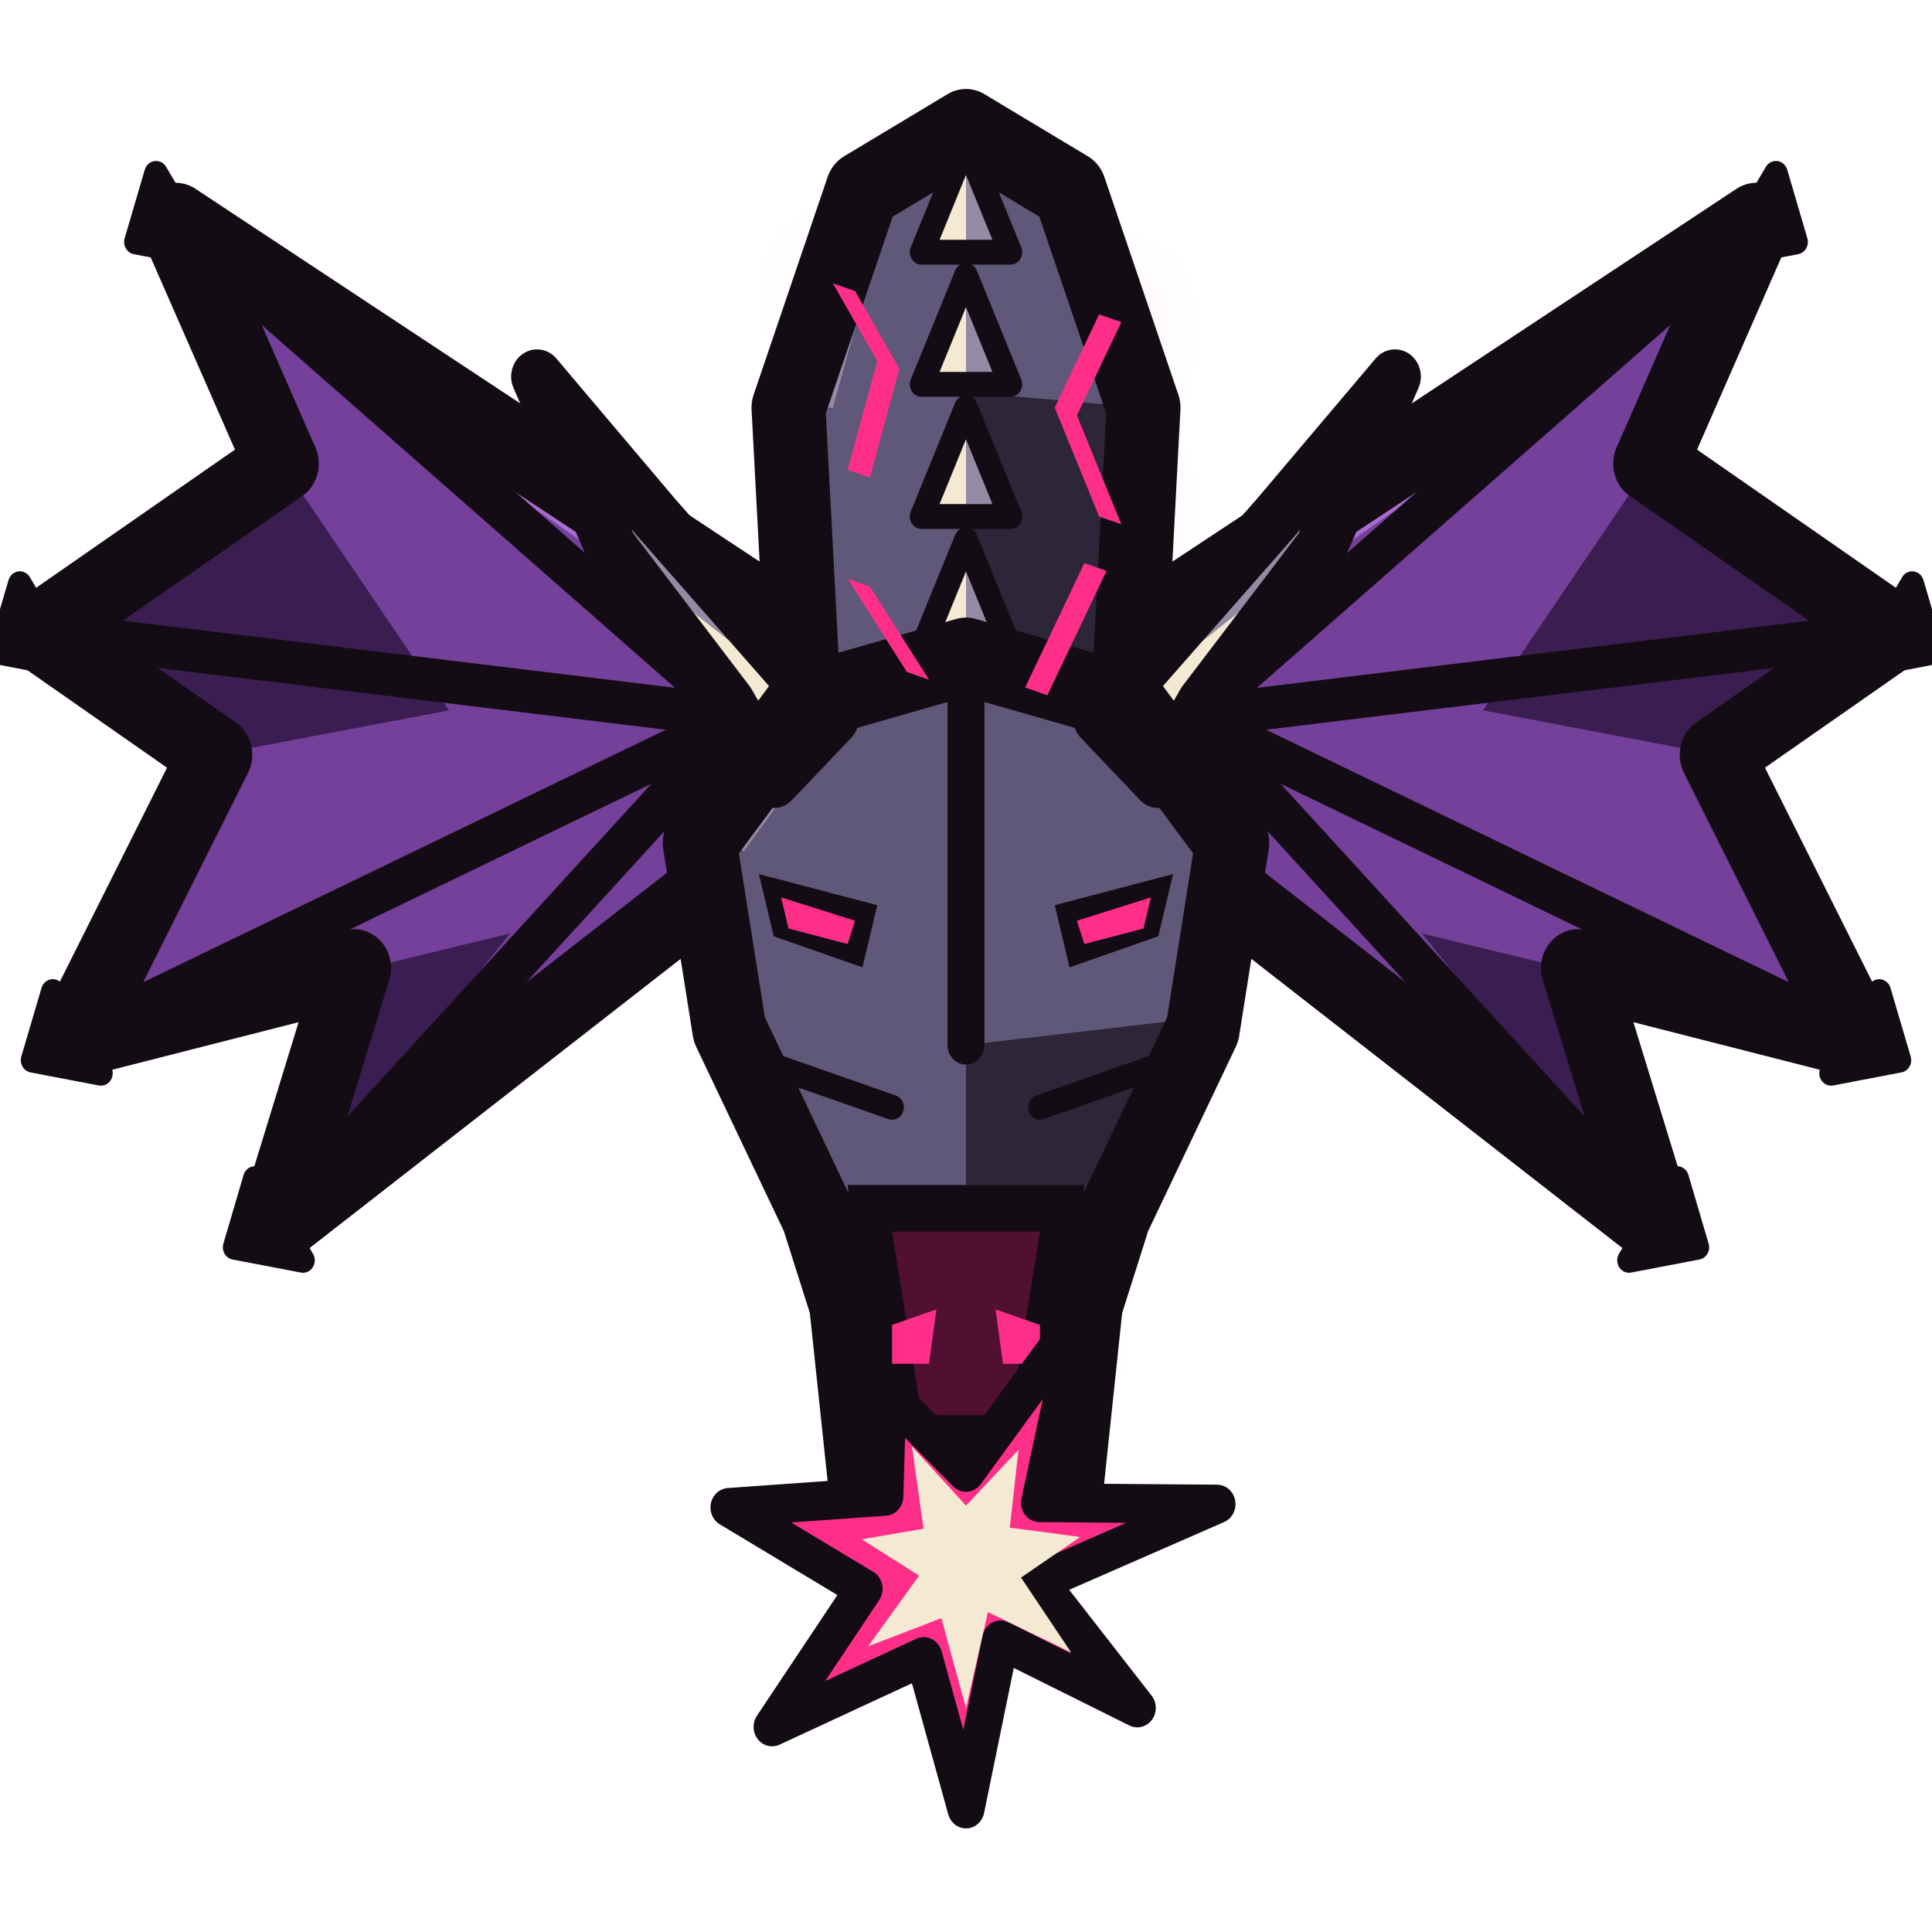
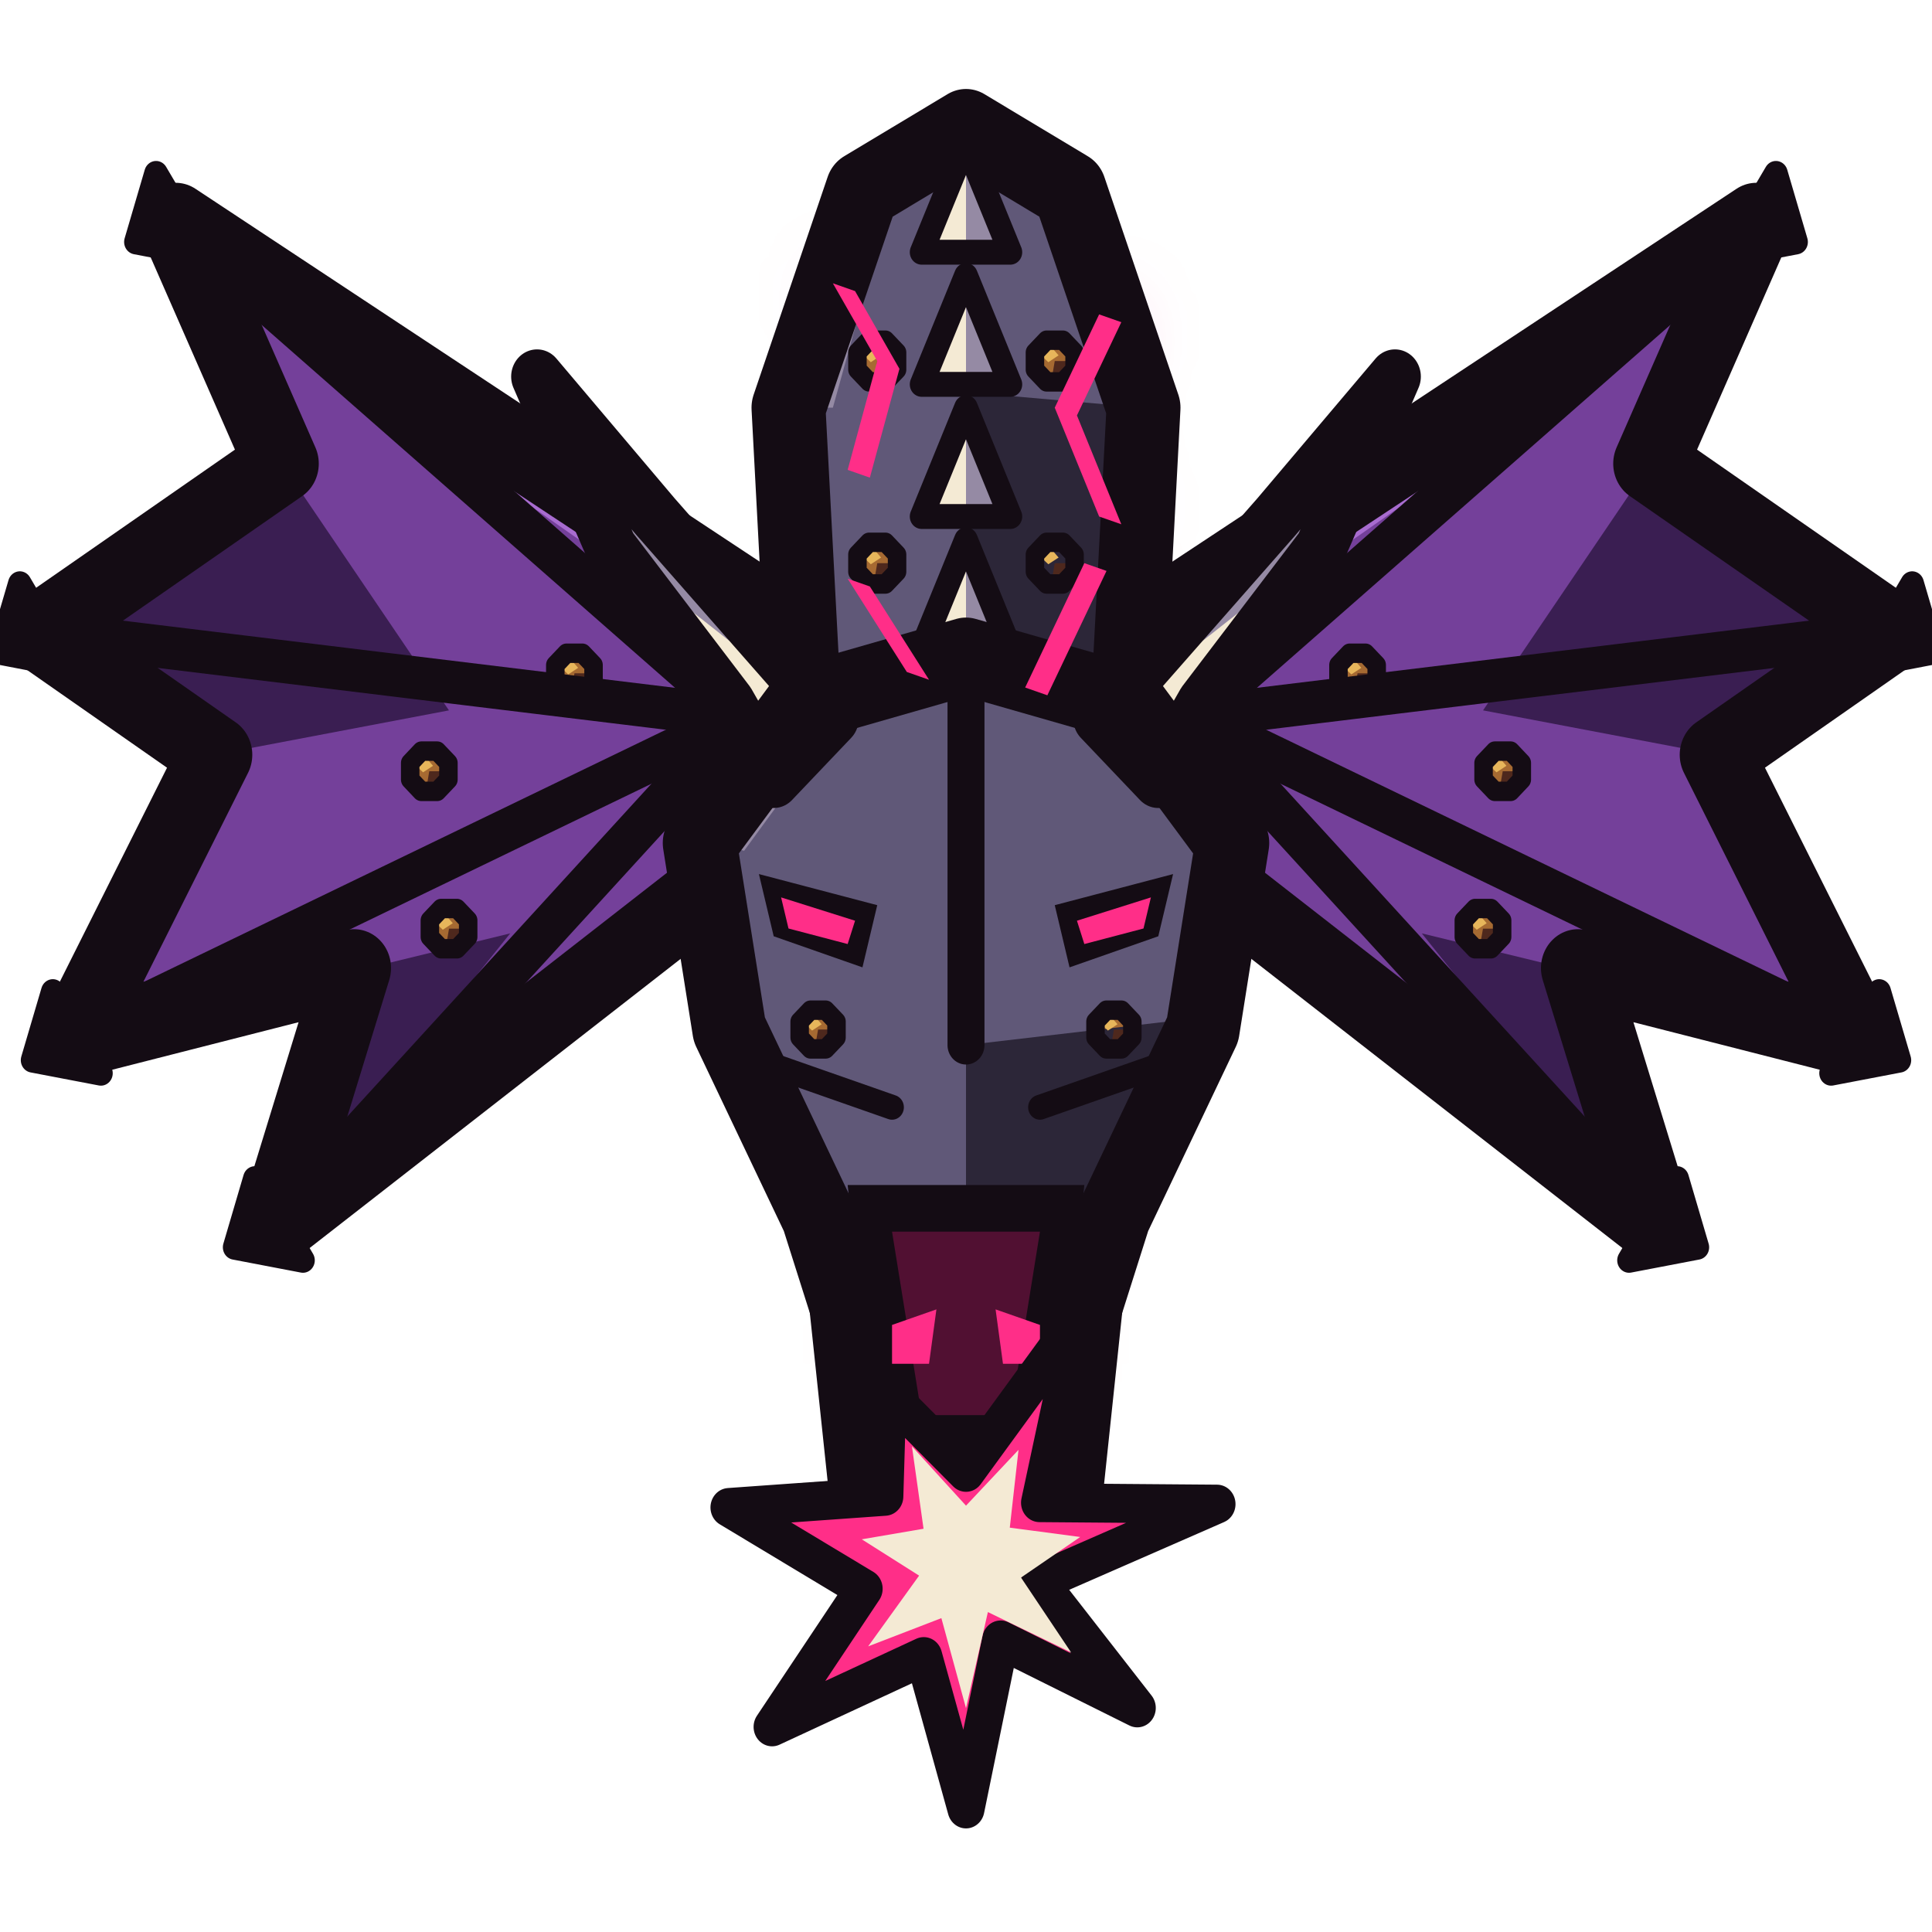
<svg xmlns="http://www.w3.org/2000/svg" viewBox="0 0 256 256" width="256" height="256">
  <defs>
    <filter id="blur" filterUnits="userSpaceOnUse" x="-64" y="-64" width="384" height="384">
      <feGaussianBlur stdDeviation="5" />
    </filter>
  </defs>
  <g transform="translate(128 122) scale(0.98 1.03) translate(-128 -128)">
    <g id="glow-back">
      <g>
        <polygon points="110,46 116,56 112,70 115,71 119,57 113,47" fill="#FF2E88" filter="url(#blur)" opacity="0.62" />
        <polygon points="146,50 140,62 146,76 149,77 143,63 149,51" fill="#FF2E88" filter="url(#blur)" opacity="0.62" />
        <polygon points="112,84 120,96 123,97 115,85" fill="#FF2E88" filter="url(#blur)" opacity="0.62" />
        <polygon points="144,82 136,98 139,99 147,83" fill="#FF2E88" filter="url(#blur)" opacity="0.62" />
      </g>
      <g>
        <polygon points="118,168 138,168 134,191.6 122,191.6" fill="#8E1450" filter="url(#blur)" opacity="0.31" />
        <polygon points="103,125 113,128 112,131 104,129" fill="#FF2E88" filter="url(#blur)" opacity="0.62" />
        <polygon points="118,180 124,178 123,185 118,185" fill="#FF2E88" filter="url(#blur)" opacity="0.62" />
        <polygon points="153,125 143,128 144,131 152,129" fill="#FF2E88" filter="url(#blur)" opacity="0.62" />
        <polygon points="138,180 132,178 133,185 138,185" fill="#FF2E88" filter="url(#blur)" opacity="0.62" />
      </g>
    </g>
    <g id="body">
      <g class="part" data-part="wing0">
        <g class="base">
          <polygon points="100.59,88.02 21.15,38.07 35.49,69.2 2.73,90.86 26.5,106.65 7.19,143.33 45.26,134.09 34.51,167.4 96.03,121.78" fill="#74409A" />
          <polygon points="15.77,40.68 18.49,31.86 24.99,42.36" fill="#F4EAD4" />
          <polygon points="-2.65,93.47 0.07,84.65 6.57,95.16" fill="#F4EAD4" />
          <polygon points="1.8,145.94 4.53,137.12 11.03,147.62" fill="#F4EAD4" />
          <polygon points="29.12,170.01 31.85,161.18 38.35,171.69" fill="#F4EAD4" />
+           <polygon points="77.64,97.25 76.13,98.76 73.98,98.76 72.47,97.25 72.47,95.1 73.98,93.59 76.13,93.59 77.64,95.1" fill="#A66A32" />
+           <polygon points="58.02,109.84 56.5,111.36 54.36,111.36 52.85,109.84 52.85,107.7 54.36,106.18 56.5,106.18 58.02,107.7" fill="#A66A32" />
+           <polygon points="60.69,130.09 59.17,131.61 57.03,131.61 55.51,130.09 55.51,127.95 57.03,126.43 59.17,126.43 60.69,127.95" fill="#A66A32" />
        </g>
        <g class="shadow">
          <polygon points="35.49,69.2 2.73,90.86 26.5,106.65 58.09,100.94" fill="#3A1E52" />
          <polygon points="7.19,143.33 45.26,134.09 34.51,167.4 66.37,129.63" fill="#3A1E52" />
+           <polygon points="75.06,96.17 77.86,96.17 76.79,98.19 74.55,98.97" fill="#4E281D" />
+           <polygon points="55.43,108.77 58.23,108.77 57.17,110.79 54.93,111.57" fill="#4E281D" />
+           <polygon points="58.1,129.02 60.9,129.02 59.84,131.04 57.6,131.82" fill="#4E281D" />
        </g>
        <g class="highlight">
          <polygon points="98.45,88.87 23.07,40.22 26.76,46.5 98.08,93.85" fill="#A86CD0" />
+           <polygon points="73.43,95.61 74.61,94.44 75.56,95.47 74.22,96.31" fill="#E7B65B" />
+           <polygon points="53.81,108.21 54.99,107.03 55.94,108.07 54.59,108.91" fill="#E7B65B" />
+           <polygon points="56.48,128.46 57.65,127.28 58.61,128.32 57.26,129.16" fill="#E7B65B" />
        </g>
        <g class="ink">
          <polygon points="100.59,88.02 21.15,38.07 35.49,69.2 2.73,90.86 26.5,106.65 7.19,143.33 45.26,134.09 34.51,167.4 96.03,121.78" fill="none" stroke="#140C14" stroke-width="10" stroke-linejoin="round" />
          <polyline points="97.49,101.83 21.15,38.07" fill="none" stroke="#140C14" stroke-width="5.5" stroke-linejoin="round" stroke-linecap="round" />
          <polygon points="15.77,40.68 18.49,31.86 24.99,42.36" fill="none" stroke="#140C14" stroke-width="3.2" stroke-linejoin="round" />
          <polyline points="97.49,101.83 2.73,90.86" fill="none" stroke="#140C14" stroke-width="5.5" stroke-linejoin="round" stroke-linecap="round" />
          <polygon points="-2.65,93.47 0.07,84.65 6.57,95.16" fill="none" stroke="#140C14" stroke-width="3.2" stroke-linejoin="round" />
          <polyline points="97.49,101.83 7.19,143.33" fill="none" stroke="#140C14" stroke-width="5.5" stroke-linejoin="round" stroke-linecap="round" />
          <polygon points="1.8,145.94 4.53,137.12 11.03,147.62" fill="none" stroke="#140C14" stroke-width="3.2" stroke-linejoin="round" />
          <polyline points="97.49,101.83 34.51,167.4" fill="none" stroke="#140C14" stroke-width="5.5" stroke-linejoin="round" stroke-linecap="round" />
          <polygon points="29.12,170.01 31.85,161.18 38.35,171.69" fill="none" stroke="#140C14" stroke-width="3.2" stroke-linejoin="round" />
+           <polygon points="77.64,97.25 76.13,98.76 73.98,98.76 72.47,97.25 72.47,95.1 73.98,93.59 76.13,93.59 77.64,95.1" fill="none" stroke="#140C14" stroke-width="2.5" stroke-linejoin="round" />
+           <polygon points="58.02,109.84 56.5,111.36 54.36,111.36 52.85,109.84 52.85,107.7 54.36,106.18 56.5,106.18 58.02,107.7" fill="none" stroke="#140C14" stroke-width="2.5" stroke-linejoin="round" />
+           <polygon points="60.69,130.09 59.17,131.61 57.03,131.61 55.51,130.09 55.51,127.95 57.03,126.43 59.17,126.43 60.69,127.95" fill="none" stroke="#140C14" stroke-width="2.5" stroke-linejoin="round" />
        </g>
      </g>
      <g class="part" data-part="wing1">
        <g class="base">
          <polygon points="155.41,88.02 234.85,38.07 220.51,69.2 253.27,90.86 229.5,106.65 248.81,143.33 210.74,134.09 221.49,167.4 159.97,121.78" fill="#74409A" />
          <polygon points="240.23,40.68 237.51,31.86 231.01,42.36" fill="#F4EAD4" />
          <polygon points="258.65,93.47 255.93,84.65 249.43,95.16" fill="#F4EAD4" />
          <polygon points="254.2,145.94 251.47,137.12 244.97,147.62" fill="#F4EAD4" />
          <polygon points="226.88,170.01 224.15,161.18 217.65,171.69" fill="#F4EAD4" />
+           <polygon points="183.53,97.25 182.02,98.76 179.87,98.76 178.36,97.25 178.36,95.1 179.87,93.59 182.02,93.59 183.53,95.1" fill="#A66A32" />
+           <polygon points="203.15,109.84 201.64,111.36 199.5,111.36 197.98,109.84 197.98,107.7 199.5,106.18 201.64,106.18 203.15,107.7" fill="#A66A32" />
+           <polygon points="200.49,130.09 198.97,131.61 196.83,131.61 195.31,130.09 195.31,127.95 196.83,126.43 198.97,126.43 200.49,127.95" fill="#A66A32" />
        </g>
        <g class="shadow">
          <polygon points="220.51,69.2 253.27,90.86 229.5,106.65 197.91,100.94" fill="#3A1E52" />
          <polygon points="248.81,143.33 210.74,134.09 221.49,167.4 189.63,129.63" fill="#3A1E52" />
+           <polygon points="180.94,96.17 183.74,96.17 182.68,98.19 180.44,98.97" fill="#4E281D" />
+           <polygon points="200.57,108.77 203.37,108.77 202.3,110.79 200.06,111.57" fill="#4E281D" />
+           <polygon points="197.9,129.02 200.7,129.02 199.63,131.04 197.39,131.82" fill="#4E281D" />
        </g>
        <g class="highlight">
          <polygon points="157.55,88.87 232.93,40.22 229.24,46.5 157.92,93.85" fill="#A86CD0" />
+           <polygon points="179.32,95.61 180.5,94.44 181.45,95.47 180.1,96.31" fill="#E7B65B" />
+           <polygon points="198.94,108.21 200.12,107.03 201.07,108.07 199.73,108.91" fill="#E7B65B" />
+           <polygon points="196.27,128.46 197.45,127.28 198.4,128.32 197.06,129.16" fill="#E7B65B" />
        </g>
        <g class="ink">
          <polygon points="155.41,88.02 234.85,38.07 220.51,69.2 253.27,90.86 229.5,106.65 248.81,143.33 210.74,134.09 221.49,167.4 159.97,121.78" fill="none" stroke="#140C14" stroke-width="10" stroke-linejoin="round" />
          <polyline points="158.51,101.83 234.85,38.07" fill="none" stroke="#140C14" stroke-width="5.5" stroke-linejoin="round" stroke-linecap="round" />
          <polygon points="240.23,40.68 237.51,31.86 231.01,42.36" fill="none" stroke="#140C14" stroke-width="3.2" stroke-linejoin="round" />
          <polyline points="158.51,101.83 253.27,90.86" fill="none" stroke="#140C14" stroke-width="5.5" stroke-linejoin="round" stroke-linecap="round" />
          <polygon points="258.65,93.47 255.93,84.65 249.43,95.16" fill="none" stroke="#140C14" stroke-width="3.2" stroke-linejoin="round" />
          <polyline points="158.51,101.83 248.81,143.33" fill="none" stroke="#140C14" stroke-width="5.5" stroke-linejoin="round" stroke-linecap="round" />
          <polygon points="254.2,145.94 251.47,137.12 244.97,147.62" fill="none" stroke="#140C14" stroke-width="3.2" stroke-linejoin="round" />
          <polyline points="158.51,101.83 221.49,167.4" fill="none" stroke="#140C14" stroke-width="5.5" stroke-linejoin="round" stroke-linecap="round" />
          <polygon points="226.88,170.01 224.15,161.18 217.65,171.69" fill="none" stroke="#140C14" stroke-width="3.2" stroke-linejoin="round" />
+           <polygon points="183.53,97.25 182.02,98.76 179.87,98.76 178.36,97.25 178.36,95.1 179.87,93.59 182.02,93.59 183.53,95.1" fill="none" stroke="#140C14" stroke-width="2.5" stroke-linejoin="round" />
+           <polygon points="203.15,109.84 201.64,111.36 199.5,111.36 197.98,109.84 197.98,107.7 199.5,106.18 201.64,106.18 203.15,107.7" fill="none" stroke="#140C14" stroke-width="2.5" stroke-linejoin="round" />
+           <polygon points="200.49,130.09 198.97,131.61 196.83,131.61 195.31,130.09 195.31,127.95 196.83,126.43 198.97,126.43 200.49,127.95" fill="none" stroke="#140C14" stroke-width="2.5" stroke-linejoin="round" />
        </g>
      </g>
      <g class="part" data-part="body">
        <g class="base">
          <polygon points="128,26 114,34 104,62 106,98 128,112 150,98 152,62 142,34" fill="#605878" />
          <polygon points="122,42 128,28 134,42" fill="#F4EAD4" />
          <polygon points="122,59 128,45 134,59" fill="#F4EAD4" />
          <polygon points="122,76 128,62 134,76" fill="#F4EAD4" />
          <polygon points="122,93 128,79 134,93" fill="#F4EAD4" />
+           <polygon points="118.68,57.11 117.11,58.68 114.89,58.68 113.32,57.11 113.32,54.89 114.89,53.32 117.11,53.32 118.68,54.89" fill="#A66A32" />
+           <polygon points="142.68,57.11 141.11,58.68 138.89,58.68 137.32,57.11 137.32,54.89 138.89,53.32 141.11,53.32 142.68,54.89" fill="#A66A32" />
+           <polygon points="118.68,83.11 117.11,84.68 114.89,84.68 113.32,83.11 113.32,80.89 114.89,79.32 117.11,79.32 118.68,80.89" fill="#A66A32" />
+           <polygon points="142.68,83.11 141.11,84.68 138.89,84.68 137.32,83.11 137.32,80.89 138.89,79.32 141.11,79.32 142.68,80.89" fill="#A66A32" />
        </g>
        <g class="shadow">
          <polygon points="128,60 152,62 150,98 128,112" fill="#2C2638" />
          <polygon points="128,28 134,42 128,42" fill="#958AA4" />
          <polygon points="128,45 134,59 128,59" fill="#958AA4" />
          <polygon points="128,62 134,76 128,76" fill="#958AA4" />
          <polygon points="128,79 134,93 128,93" fill="#958AA4" />
+           <polygon points="116,56 118.9,56 117.8,58.09 115.48,58.9" fill="#4E281D" />
+           <polygon points="140,56 142.9,56 141.8,58.09 139.48,58.9" fill="#4E281D" />
+           <polygon points="116,82 118.9,82 117.8,84.09 115.48,84.9" fill="#4E281D" />
+           <polygon points="140,82 142.9,82 141.8,84.09 139.48,84.9" fill="#4E281D" />
        </g>
        <g class="highlight">
          <polygon points="114,36 106,62 110,62 117,38" fill="#958AA4" />
+           <polygon points="114.32,55.42 115.54,54.2 116.52,55.27 115.13,56.15" fill="#E7B65B" />
+           <polygon points="138.32,55.42 139.54,54.2 140.52,55.27 139.13,56.15" fill="#E7B65B" />
+           <polygon points="114.32,81.42 115.54,80.2 116.52,81.28 115.13,82.14" fill="#E7B65B" />
+           <polygon points="138.32,81.42 139.54,80.2 140.52,81.28 139.13,82.14" fill="#E7B65B" />
        </g>
        <g class="ink">
          <polygon points="128,26 114,34 104,62 106,98 128,112 150,98 152,62 142,34" fill="none" stroke="#140C14" stroke-width="10" stroke-linejoin="round" />
          <polygon points="122,42 128,28 134,42" fill="none" stroke="#140C14" stroke-width="3.2" stroke-linejoin="round" />
          <polygon points="122,59 128,45 134,59" fill="none" stroke="#140C14" stroke-width="3.2" stroke-linejoin="round" />
          <polygon points="122,76 128,62 134,76" fill="none" stroke="#140C14" stroke-width="3.2" stroke-linejoin="round" />
          <polygon points="122,93 128,79 134,93" fill="none" stroke="#140C14" stroke-width="3.2" stroke-linejoin="round" />
+           <polygon points="118.68,57.11 117.11,58.68 114.89,58.68 113.32,57.11 113.32,54.89 114.89,53.32 117.11,53.32 118.68,54.89" fill="none" stroke="#140C14" stroke-width="2.5" stroke-linejoin="round" />
+           <polygon points="142.68,57.11 141.11,58.68 138.89,58.68 137.32,57.11 137.32,54.89 138.89,53.32 141.11,53.32 142.68,54.89" fill="none" stroke="#140C14" stroke-width="2.5" stroke-linejoin="round" />
+           <polygon points="118.68,83.11 117.11,84.68 114.89,84.68 113.32,83.11 113.32,80.89 114.89,79.32 117.11,79.32 118.68,80.89" fill="none" stroke="#140C14" stroke-width="2.5" stroke-linejoin="round" />
+           <polygon points="142.68,83.11 141.11,84.68 138.89,84.68 137.32,83.11 137.32,80.89 138.89,79.32 141.11,79.32 142.68,80.89" fill="none" stroke="#140C14" stroke-width="2.5" stroke-linejoin="round" />
        </g>
      </g>
      <g class="part" data-part="head">
        <g class="base">
          <polygon points="128,172 110,168 114,204 128,214 142,204 146,168" fill="#605878" />
          <polygon points="128,94 106,100 92,118 96,142 108,166 116,190 128,196 140,190 148,166 160,142 164,118 150,100" fill="#605878" />
          <polygon points="102,110 96,100 80,80 70,58 86,76 110,102" fill="#F4EAD4" />
          <polygon points="154,110 160,100 176,80 186,58 170,76 146,102" fill="#F4EAD4" />
+           <polygon points="110.49,143.03 109.03,144.49 106.97,144.49 105.51,143.03 105.51,140.97 106.97,139.51 109.03,139.51 110.49,140.97" fill="#A66A32" />
+           <polygon points="150.49,143.03 149.03,144.49 146.97,144.49 145.51,143.03 145.51,140.97 146.97,139.51 149.03,139.51 150.49,140.97" fill="#A66A32" />
+           <polygon points="120.49,169.03 119.03,170.49 116.97,170.49 115.51,169.03 115.51,166.97 116.97,165.51 119.03,165.51 120.49,166.97" fill="#A66A32" />
+           <polygon points="140.49,169.03 139.03,170.49 136.97,170.49 135.51,169.03 135.51,166.97 136.97,165.51 139.03,165.51 140.49,166.97" fill="#A66A32" />
        </g>
        <g class="shadow">
          <polygon points="128,172 146,168 142,204 128,214" fill="#2C2638" />
          <polygon points="128,144 164,140 148,166 140,190 128,196" fill="#2C2638" />
          <polygon points="80,80 70,58 86,76 96,92" fill="#958AA4" />
          <polygon points="176,80 186,58 170,76 160,92" fill="#958AA4" />
+           <polygon points="108,142 110.7,142 109.67,143.94 107.51,144.7" fill="#4E281D" />
+           <polygon points="148,142 150.7,142 149.67,143.94 147.51,144.7" fill="#4E281D" />
+           <polygon points="118,168 120.7,168 119.67,169.94 117.51,170.7" fill="#4E281D" />
+           <polygon points="138,168 140.7,168 139.67,169.94 137.51,170.7" fill="#4E281D" />
        </g>
        <g class="highlight">
          <polygon points="111,170 114,170 117,202 115,203" fill="#958AA4" />
          <polygon points="106,102 94,118 98,119 108,106" fill="#958AA4" />
+           <polygon points="106.43,141.46 107.57,140.33 108.49,141.32 107.19,142.13" fill="#E7B65B" />
+           <polygon points="146.43,141.46 147.57,140.33 148.49,141.32 147.19,142.13" fill="#E7B65B" />
+           <polygon points="116.43,167.46 117.57,166.33 118.49,167.32 117.19,168.13" fill="#E7B65B" />
+           <polygon points="136.43,167.46 137.57,166.33 138.49,167.32 137.19,168.13" fill="#E7B65B" />
        </g>
        <g class="ink">
          <polygon points="112,162 144,162 140,198.8 116,198.8" fill="#140C14" />
          <polygon points="128,172 110,168 114,204 128,214 142,204 146,168" fill="none" stroke="#140C14" stroke-width="8.5" stroke-linejoin="round" />
          <polygon points="128,94 106,100 92,118 96,142 108,166 116,190 128,196 140,190 148,166 160,142 164,118 150,100" fill="none" stroke="#140C14" stroke-width="10" stroke-linejoin="round" />
          <polygon points="102,110 96,100 80,80 70,58 86,76 110,102" fill="none" stroke="#140C14" stroke-width="7" stroke-linejoin="round" />
          <polygon points="100,122 116,126 114,134 102,130" fill="#140C14" />
          <polygon points="154,110 160,100 176,80 186,58 170,76 146,102" fill="none" stroke="#140C14" stroke-width="7" stroke-linejoin="round" />
          <polygon points="156,122 140,126 142,134 154,130" fill="#140C14" />
          <polyline points="128,100 128,144" fill="none" stroke="#140C14" stroke-width="5" stroke-linejoin="round" stroke-linecap="round" />
          <polyline points="100,146 118,152" fill="none" stroke="#140C14" stroke-width="3.2" stroke-linejoin="round" stroke-linecap="round" />
          <polyline points="156,146 138,152" fill="none" stroke="#140C14" stroke-width="3.2" stroke-linejoin="round" stroke-linecap="round" />
+           <polygon points="110.49,143.03 109.03,144.49 106.97,144.49 105.51,143.03 105.51,140.97 106.97,139.51 109.03,139.51 110.49,140.97" fill="none" stroke="#140C14" stroke-width="2.5" stroke-linejoin="round" />
+           <polygon points="150.49,143.03 149.03,144.49 146.97,144.49 145.51,143.03 145.51,140.97 146.97,139.51 149.03,139.51 150.49,140.97" fill="none" stroke="#140C14" stroke-width="2.5" stroke-linejoin="round" />
+           <polygon points="120.49,169.03 119.03,170.49 116.97,170.49 115.51,169.03 115.51,166.97 116.97,165.51 119.03,165.51 120.49,166.97" fill="none" stroke="#140C14" stroke-width="2.5" stroke-linejoin="round" />
+           <polygon points="140.49,169.03 139.03,170.49 136.97,170.49 135.51,169.03 135.51,166.97 136.97,165.51 139.03,165.51 140.49,166.97" fill="none" stroke="#140C14" stroke-width="2.5" stroke-linejoin="round" />
        </g>
      </g>
    </g>
    <g id="glow">
      <g>
        <polygon points="110,46 116,56 112,70 115,71 119,57 113,47" fill="#FF2E88" />
        <polygon points="146,50 140,62 146,76 149,77 143,63 149,51" fill="#FF2E88" />
        <polygon points="112,84 120,96 123,97 115,85" fill="#FF2E88" />
        <polygon points="144,82 136,98 139,99 147,83" fill="#FF2E88" />
      </g>
      <g>
        <polygon points="118,168 138,168 134,191.6 122,191.6" fill="#8E1450" opacity="0.5" />
        <polygon points="103,125 113,128 112,131 104,129" fill="#FF2E88" />
        <polygon points="118,180 124,178 123,185 118,185" fill="#FF2E88" />
        <polygon points="153,125 143,128 144,131 152,129" fill="#FF2E88" />
        <polygon points="138,180 132,178 133,185 138,185" fill="#FF2E88" />
      </g>
    </g>
  </g>
  <g id="fx" transform="translate(128 122) scale(0.98 1.03) translate(-128 -128)">
    <polygon points="128,242.27 122.29,222.66 101.78,231.71 114.23,213.94 95.95,203.48 117.03,202.05 117.44,188.86 128,198.97 143.32,178.98 137.94,202.87 161.94,203.05 137.89,213.06 151.16,229.27 132.68,220.52" fill="#FF2E88" stroke="#140C14" stroke-width="5" stroke-linejoin="round" />
    <polygon points="128,229.3 124.67,217.72 114.77,221.35 121.66,212.25 113.91,207.58 122.26,206.22 120.69,195.62 128,203.25 135.1,196.07 133.92,206.08 143.44,207.28 135.44,212.5 142.21,222.13 130.96,216.94" fill="#F4EAD4" />
  </g>
</svg>
